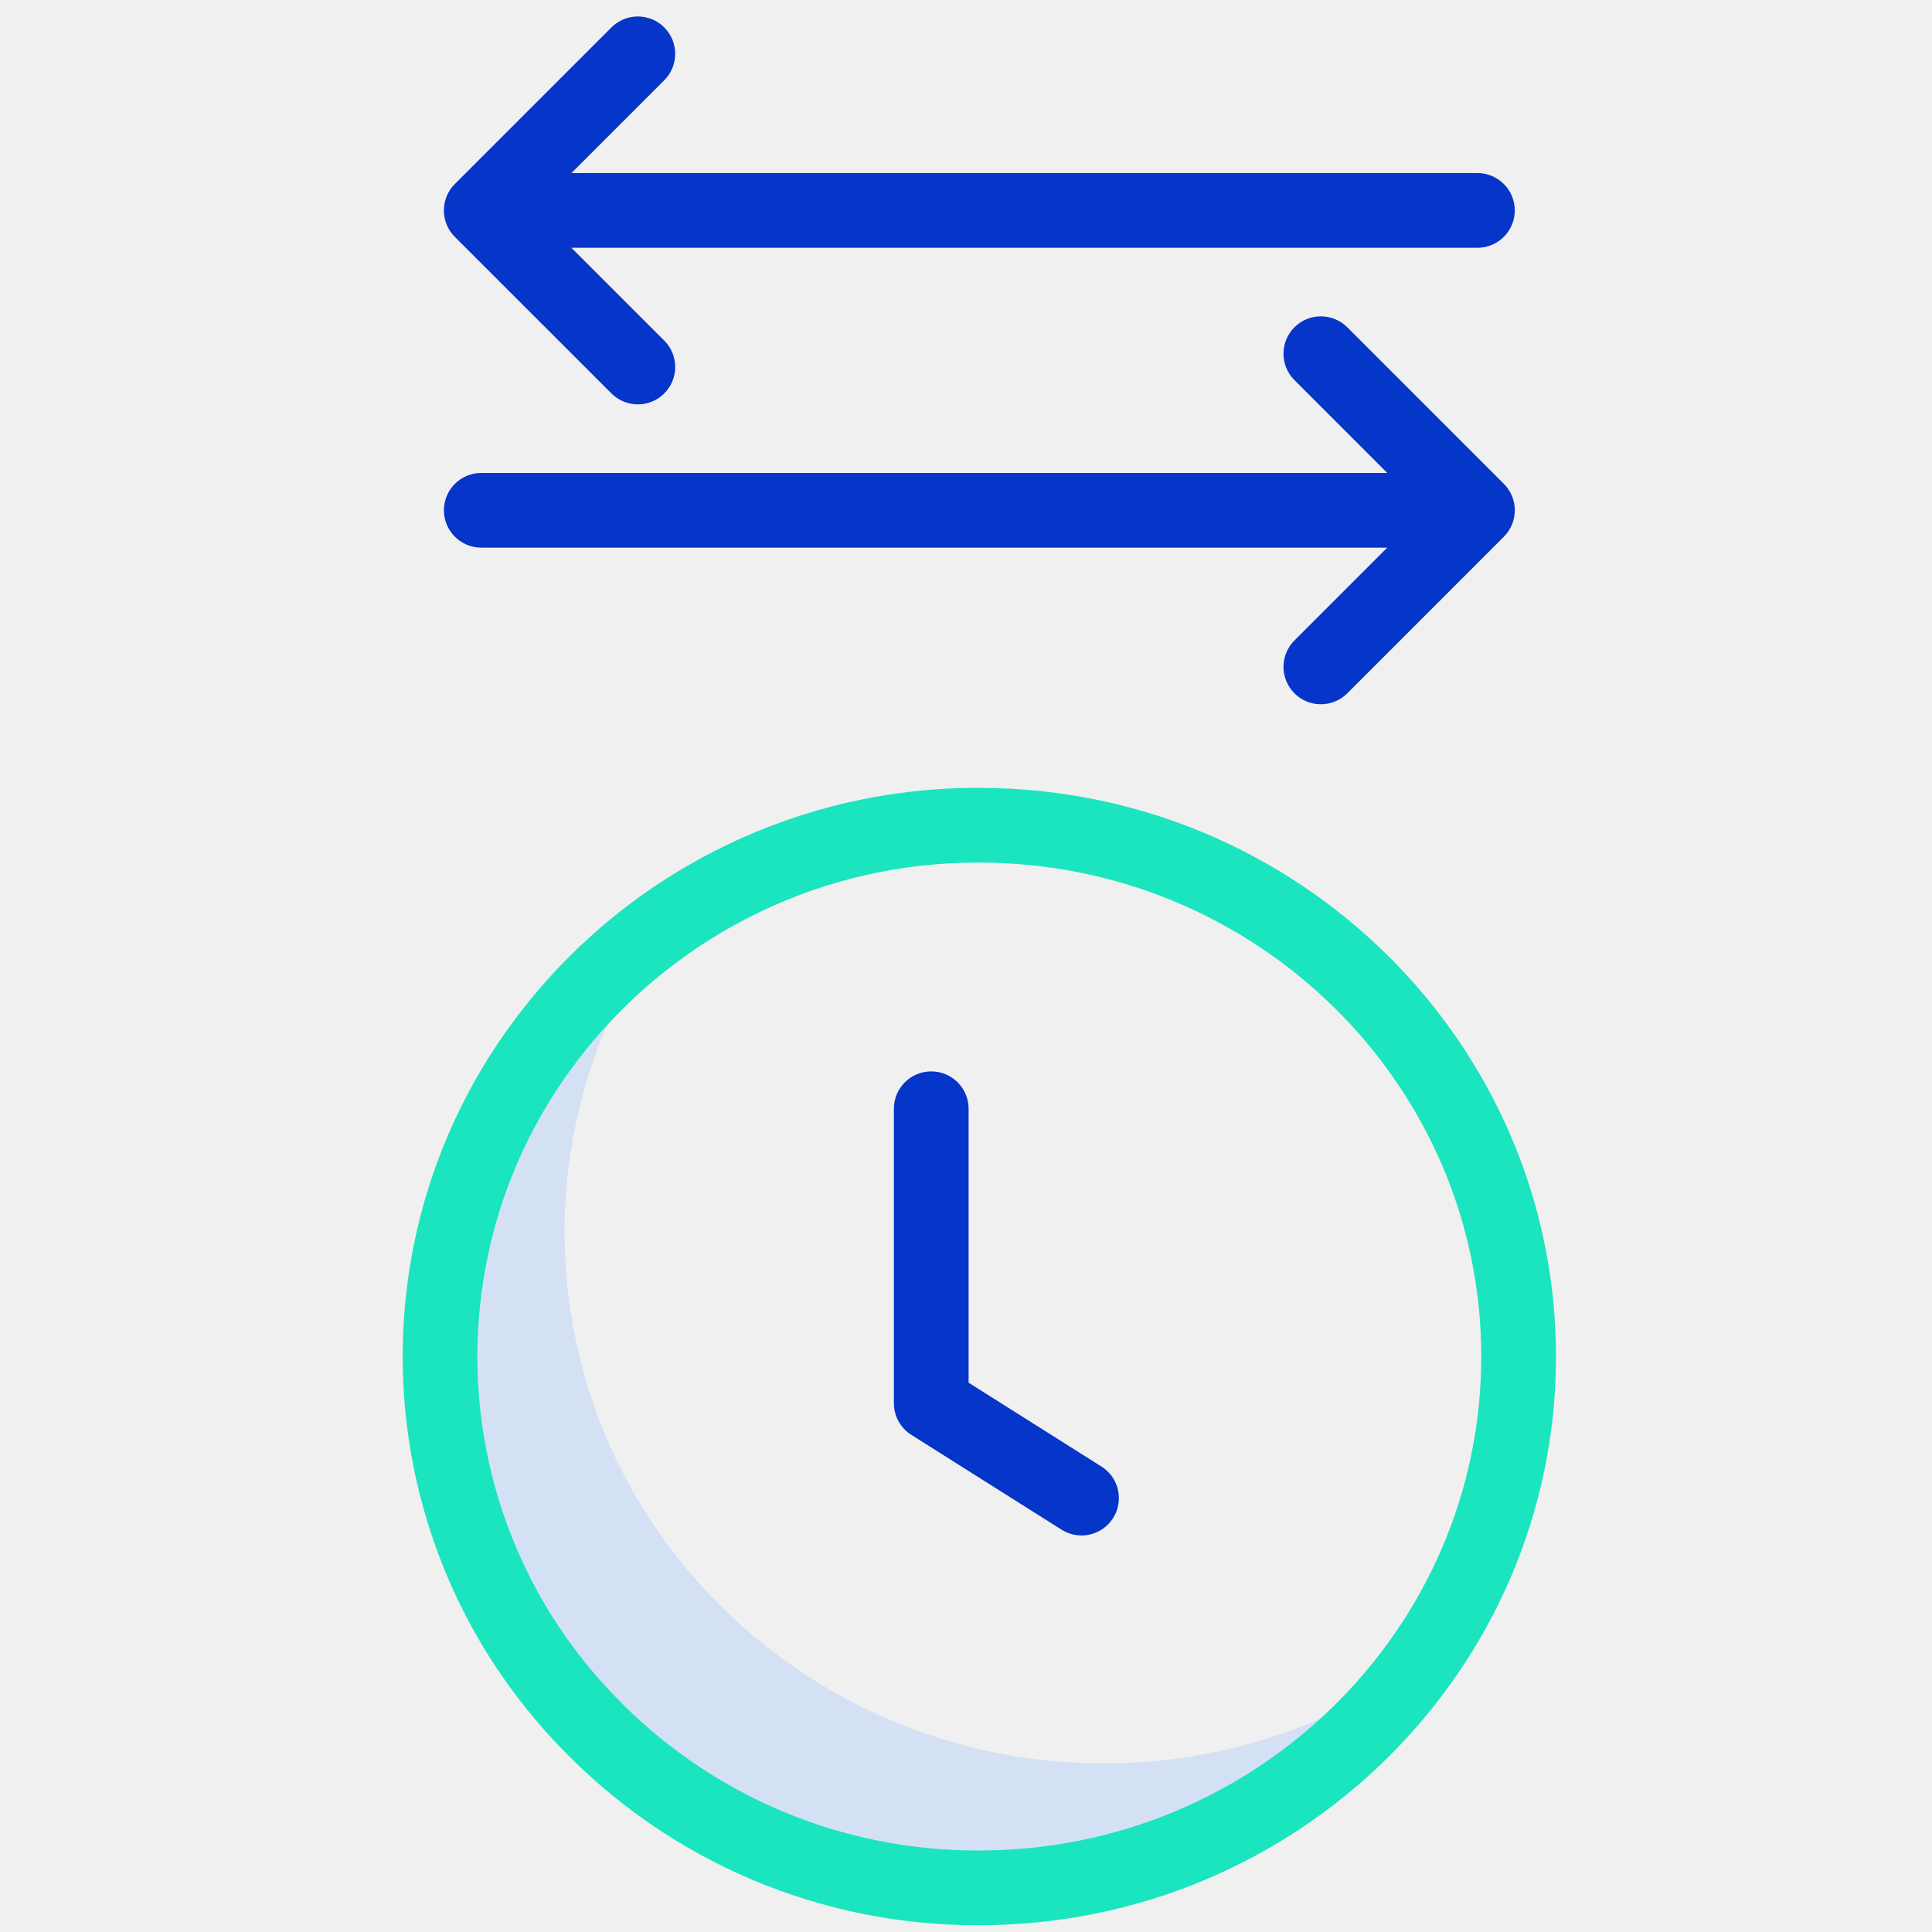
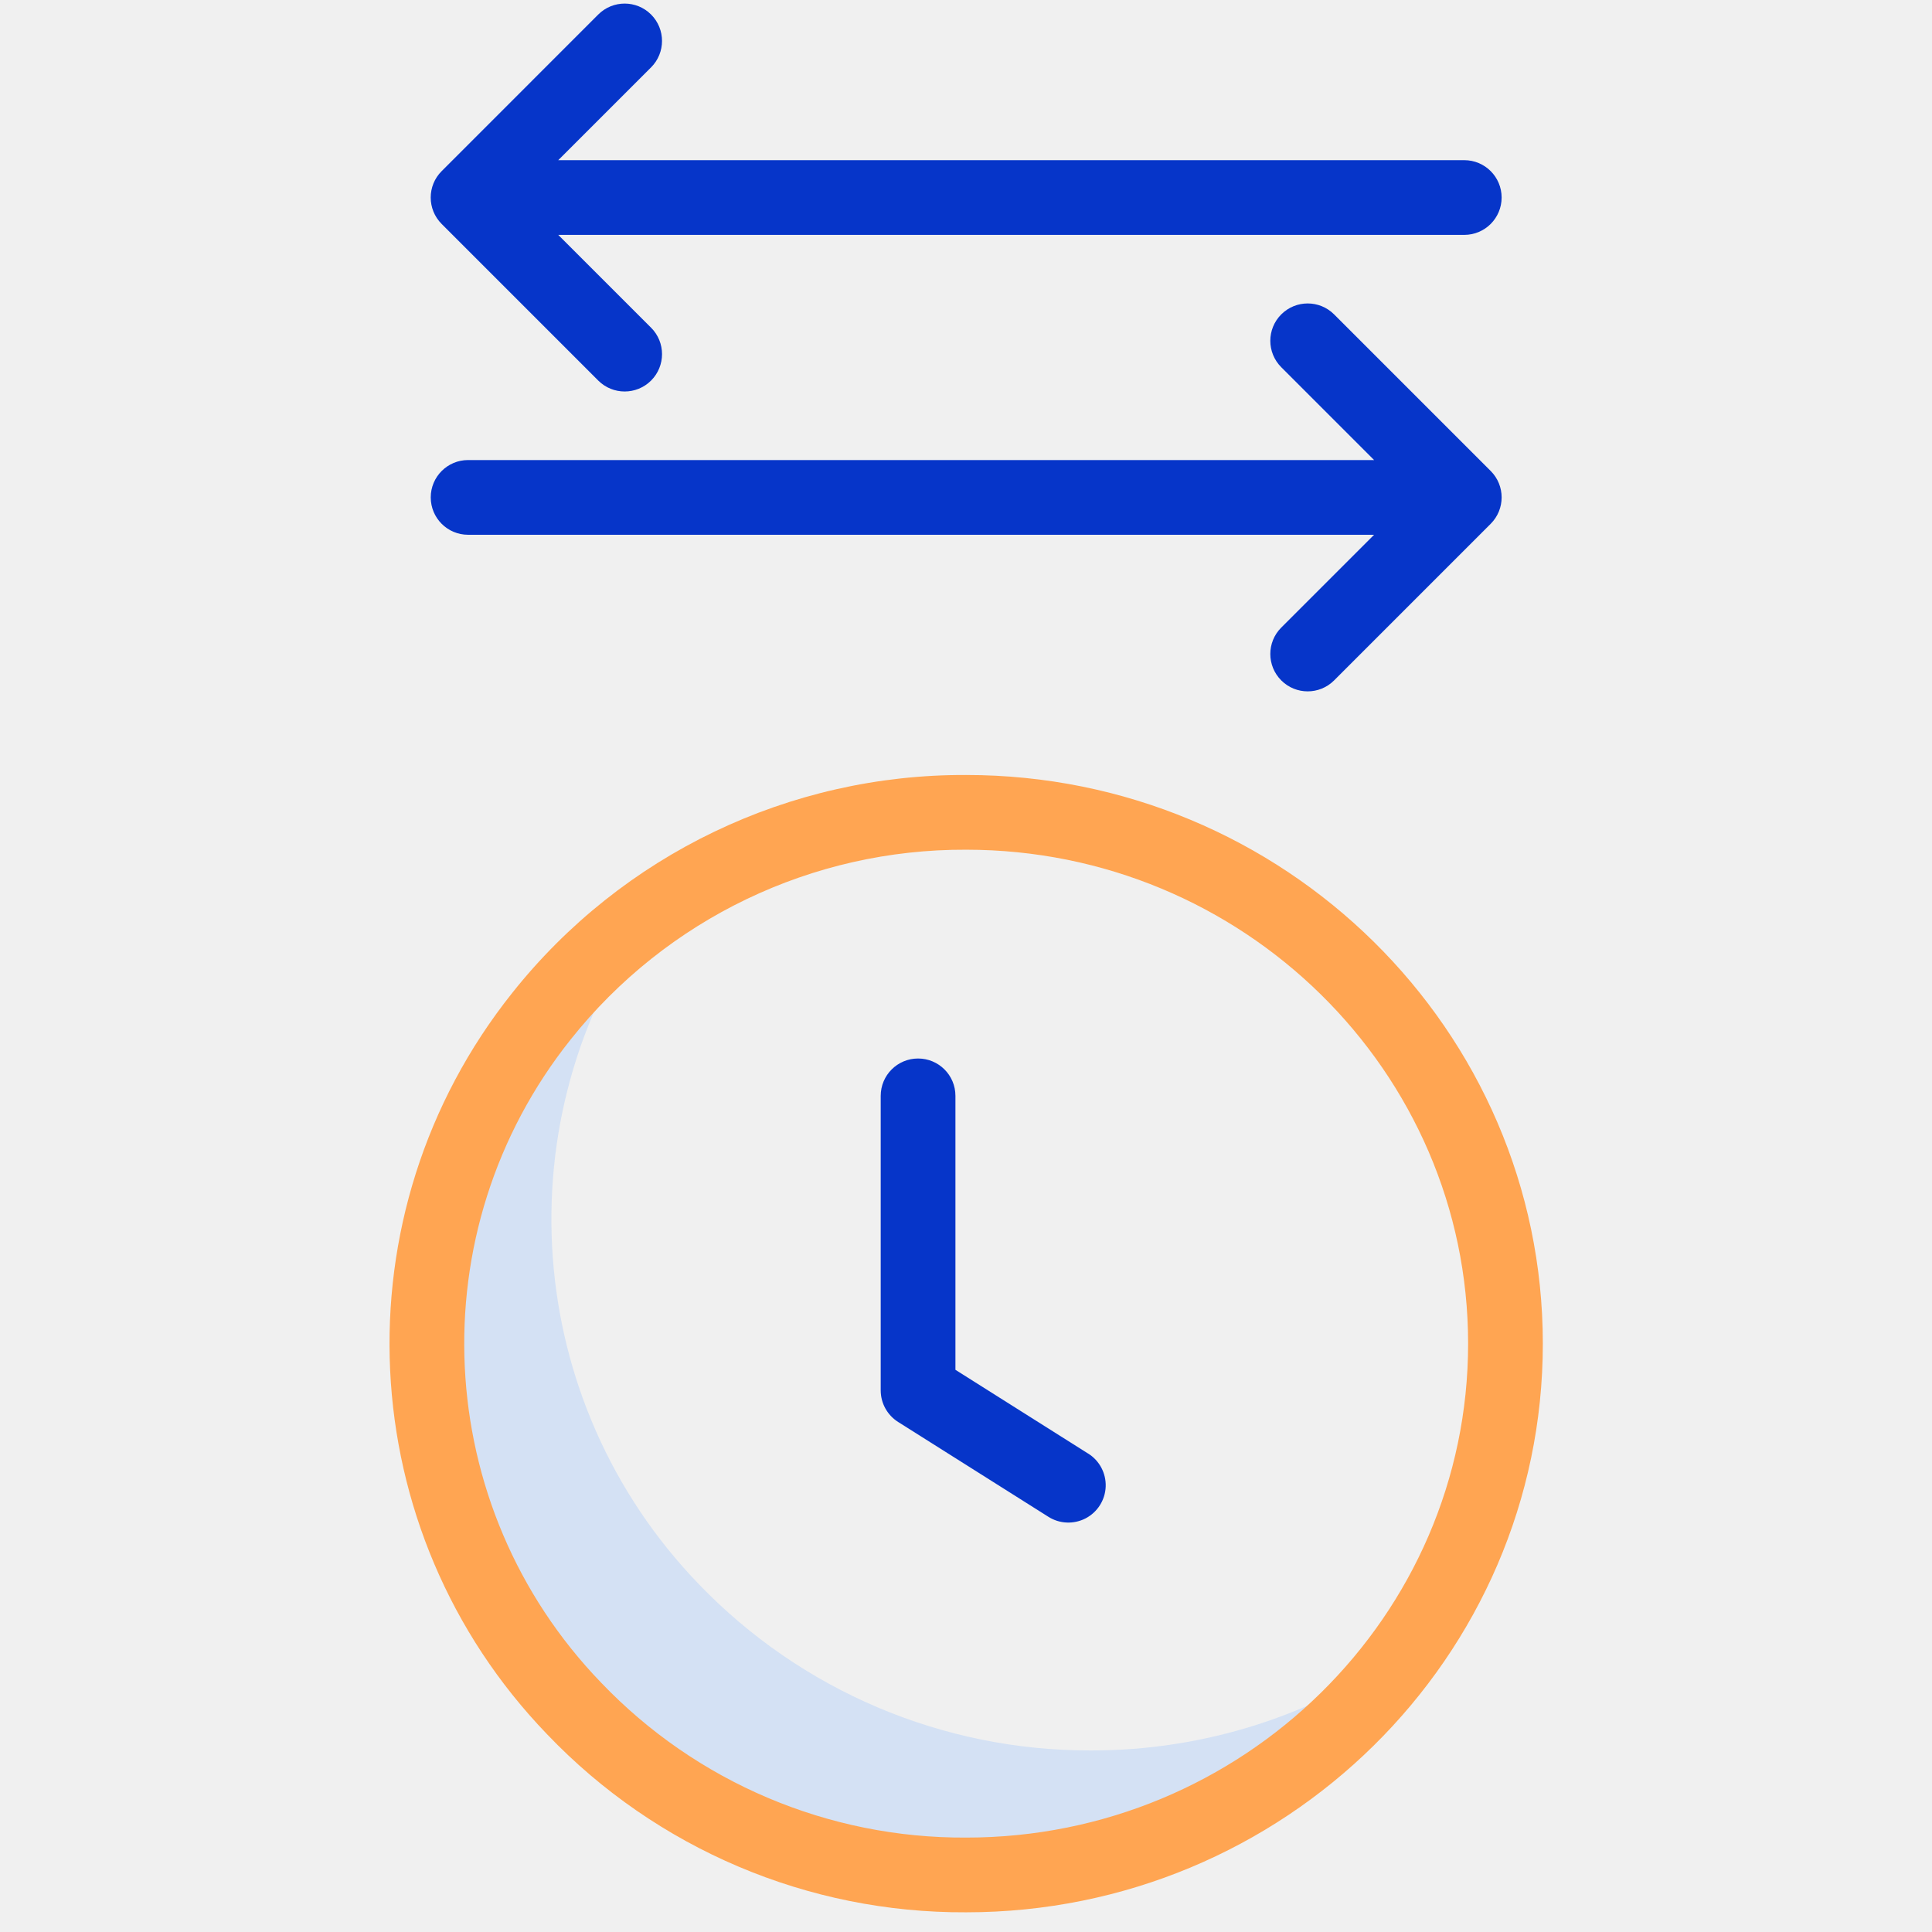
<svg xmlns="http://www.w3.org/2000/svg" width="83" height="83" viewBox="0 0 83 83" fill="none">
  <g clip-path="url(#clip0)">
-     <path d="M47.423 75.754C41.067 75.769 34.982 73.186 30.58 68.603C23.022 60.768 22.134 48.654 28.468 39.801C26.725 41.049 25.163 42.532 23.827 44.21C16.763 53.071 17.363 65.796 25.231 73.952C30.041 78.939 36.815 81.536 43.726 81.044C50.637 80.551 56.975 77.02 61.029 71.402C57.062 74.242 52.302 75.764 47.423 75.754Z" fill="#D4E1F4" />
-     <path d="M42.073 82.708C35.277 82.743 28.767 79.978 24.072 75.063C15.649 66.327 15.007 52.7 22.571 43.21C27.293 37.266 34.481 33.816 42.073 33.848C55.732 33.848 66.846 44.807 66.846 58.278C66.846 71.748 55.732 82.708 42.073 82.708ZM42.073 37.058C35.46 37.027 29.198 40.032 25.083 45.209C18.519 53.441 19.077 65.265 26.389 72.841C30.479 77.122 36.152 79.529 42.073 79.498C53.963 79.498 63.636 69.979 63.636 58.278C63.636 46.577 53.963 37.058 42.073 37.058Z" fill="#1AE5BE" />
-     <path d="M47.312 62.999L41.612 59.402V47.633C41.612 46.746 40.894 46.028 40.007 46.028C39.121 46.028 38.402 46.746 38.402 47.633V60.285C38.402 60.837 38.685 61.349 39.151 61.642L45.6 65.713C46.084 66.022 46.697 66.048 47.207 65.781C47.717 65.515 48.045 64.996 48.066 64.42C48.088 63.846 47.801 63.303 47.312 62.999L47.312 62.999Z" fill="#0635C9" />
-     <path d="M26.267 16.902C26.894 17.529 27.91 17.529 28.537 16.902C29.164 16.276 29.164 15.259 28.537 14.632L24.549 10.645H63.471C64.357 10.645 65.076 9.926 65.076 9.04C65.076 8.154 64.357 7.435 63.471 7.435H24.549L28.537 3.448C29.163 2.821 29.163 1.805 28.537 1.178C27.91 0.551 26.894 0.551 26.267 1.178L19.539 7.906C18.913 8.532 18.913 9.548 19.539 10.175L26.267 16.902Z" fill="#0635C9" />
-     <path d="M57.88 14.06C57.253 13.434 56.236 13.434 55.61 14.06C54.983 14.687 54.983 15.703 55.61 16.33L59.597 20.318H20.675C19.789 20.318 19.071 21.036 19.071 21.922C19.071 22.809 19.789 23.527 20.675 23.527H59.597L55.61 27.515C54.983 28.141 54.983 29.158 55.61 29.785C56.236 30.412 57.253 30.412 57.88 29.785L64.607 23.057C65.234 22.43 65.234 21.414 64.607 20.787L57.88 14.06Z" fill="#0635C9" />
+     <path d="M46.857 75.2C40.501 75.216 34.416 72.632 30.015 68.049C22.456 60.214 21.568 48.1 27.903 39.247C26.159 40.495 24.597 41.978 23.261 43.656C16.197 52.517 16.797 65.242 24.665 73.398C29.475 78.385 36.249 80.982 43.16 80.49C50.071 79.998 56.409 76.467 60.463 70.848C56.496 73.688 51.736 75.21 46.857 75.2Z" fill="#D4E1F4" />
+     <path d="M41.508 82.154C34.711 82.189 28.201 79.424 23.507 74.509C15.083 65.773 14.441 52.146 22.006 42.656C26.728 36.712 33.916 33.262 41.508 33.294C55.166 33.294 66.281 44.253 66.281 57.724C66.281 71.194 55.166 82.154 41.508 82.154ZM41.508 36.504C34.894 36.474 28.632 39.478 24.518 44.655C17.953 52.887 18.512 64.711 25.824 72.287C29.914 76.568 35.587 78.976 41.508 78.944C53.397 78.944 63.071 69.425 63.071 57.724C63.071 46.023 53.397 36.504 41.508 36.504Z" fill="#FFA552" />
+     <path d="M46.746 62.446L41.046 58.848V47.079C41.046 46.192 40.328 45.474 39.441 45.474C38.555 45.474 37.836 46.192 37.836 47.079V59.732C37.836 60.283 38.119 60.795 38.585 61.089L45.034 65.159C45.519 65.469 46.132 65.494 46.642 65.228C47.151 64.961 47.479 64.442 47.501 63.866C47.522 63.292 47.235 62.749 46.747 62.445L46.746 62.446Z" fill="#0635C9" />
+     <path d="M25.701 16.349C26.328 16.975 27.344 16.975 27.971 16.349C28.598 15.722 28.598 14.705 27.971 14.078L23.983 10.091H62.906C63.792 10.091 64.511 9.372 64.511 8.486C64.511 7.6 63.792 6.881 62.906 6.881H23.983L27.971 2.894C28.597 2.267 28.597 1.251 27.971 0.624C27.344 -0.003 26.328 -0.003 25.701 0.624L18.974 7.352C18.347 7.978 18.347 8.994 18.974 9.621L25.701 16.349Z" fill="#0635C9" />
+     <path d="M57.314 13.506C56.687 12.88 55.671 12.88 55.044 13.506C54.417 14.133 54.417 15.149 55.044 15.776L59.032 19.764H20.11C19.223 19.764 18.505 20.482 18.505 21.369C18.505 22.255 19.223 22.974 20.11 22.974H59.032L55.044 26.961C54.417 27.587 54.417 28.604 55.044 29.231C55.671 29.858 56.687 29.858 57.314 29.231L64.041 22.503C64.668 21.876 64.668 20.86 64.041 20.233L57.314 13.506Z" fill="#0635C9" />
  </g>
  <defs>
    <clipPath id="clip0">
-       <rect width="82" height="82" fill="white" transform="translate(0.921143 0.708008)" />
+       <rect width="82" height="82" fill="white" transform="translate(0.355469 0.154114)" />
    </clipPath>
  </defs>
</svg>
